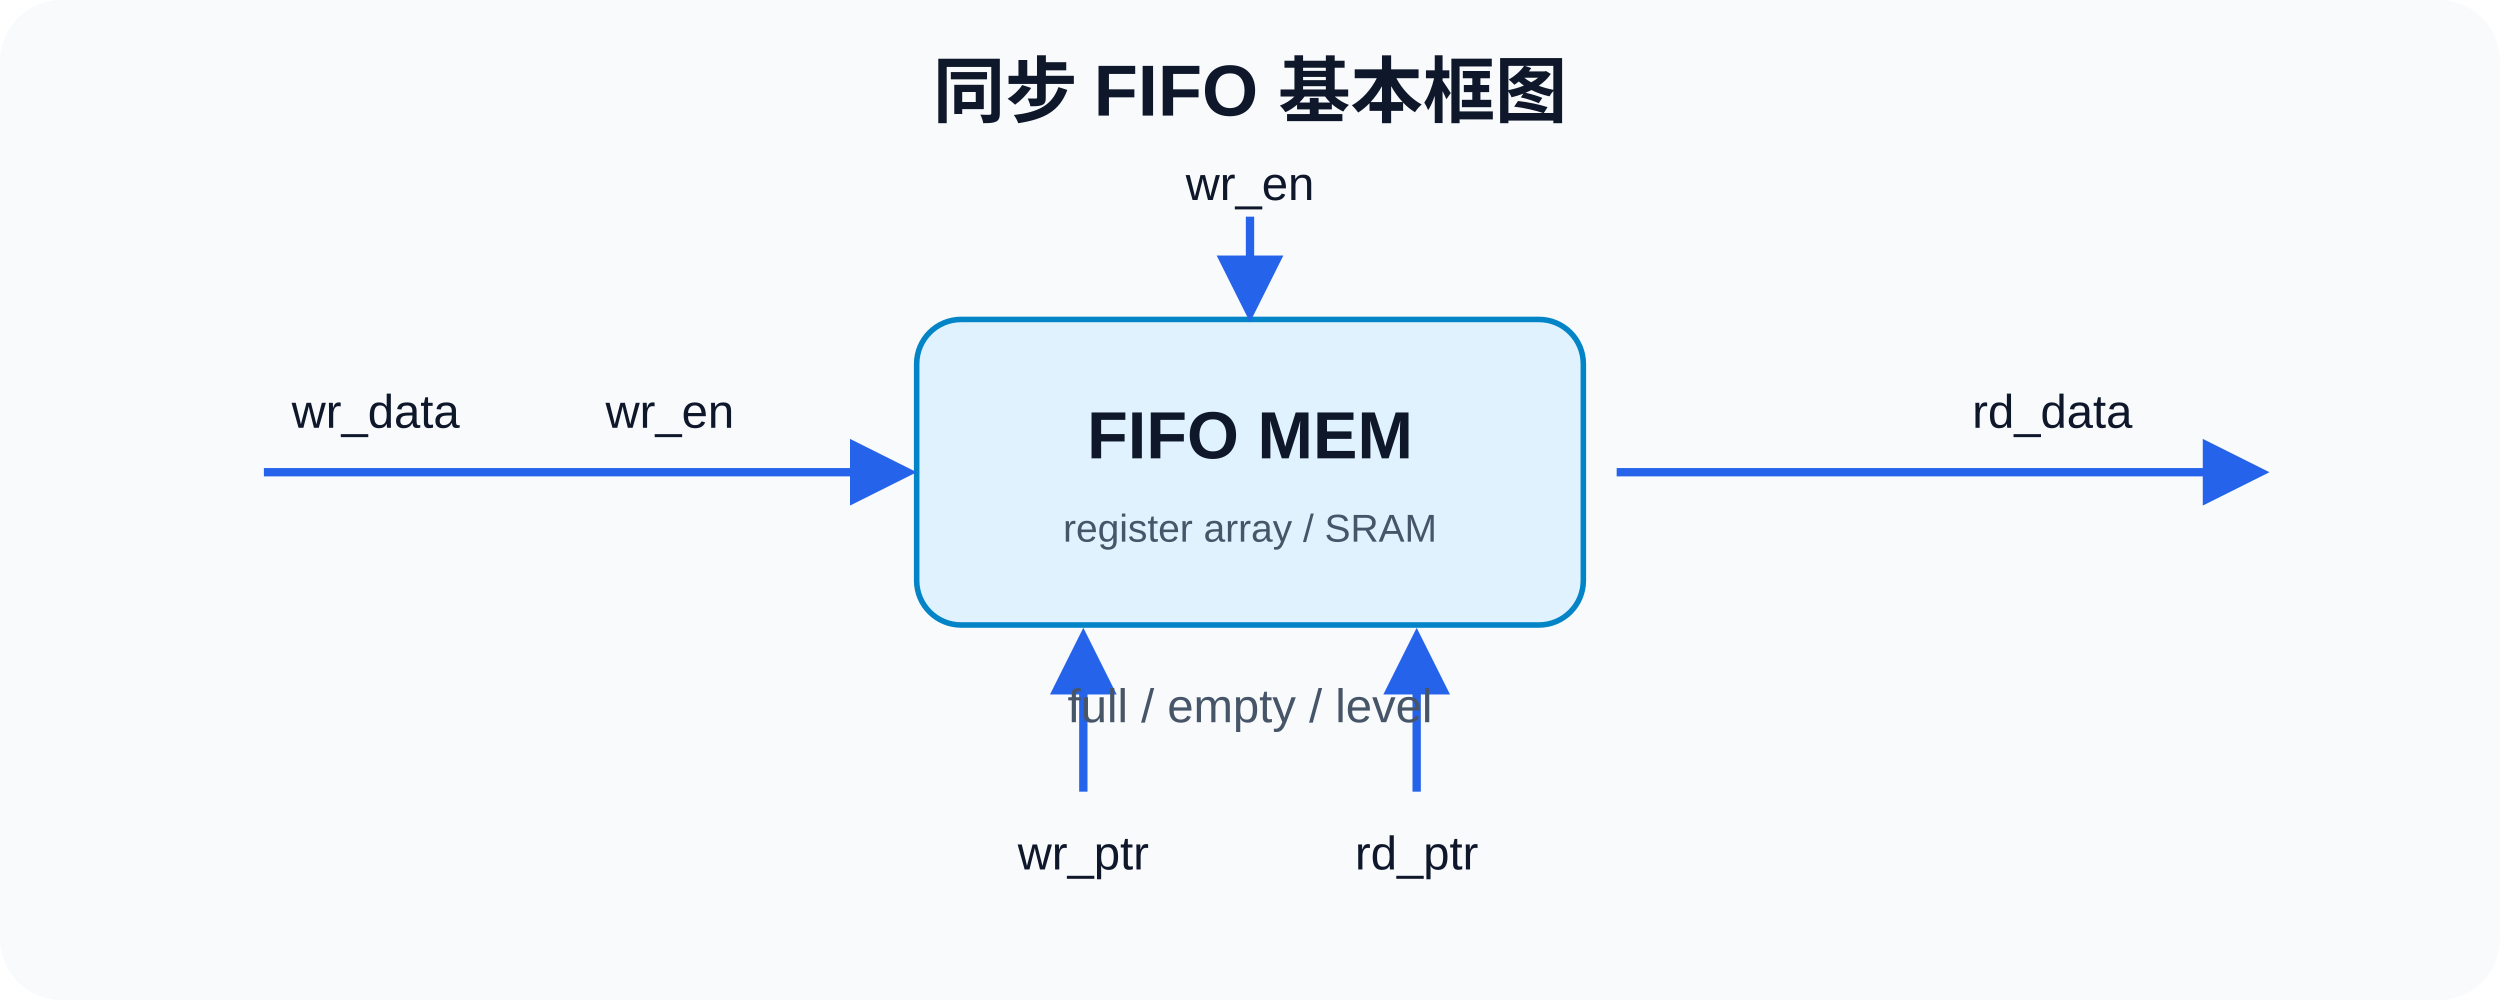
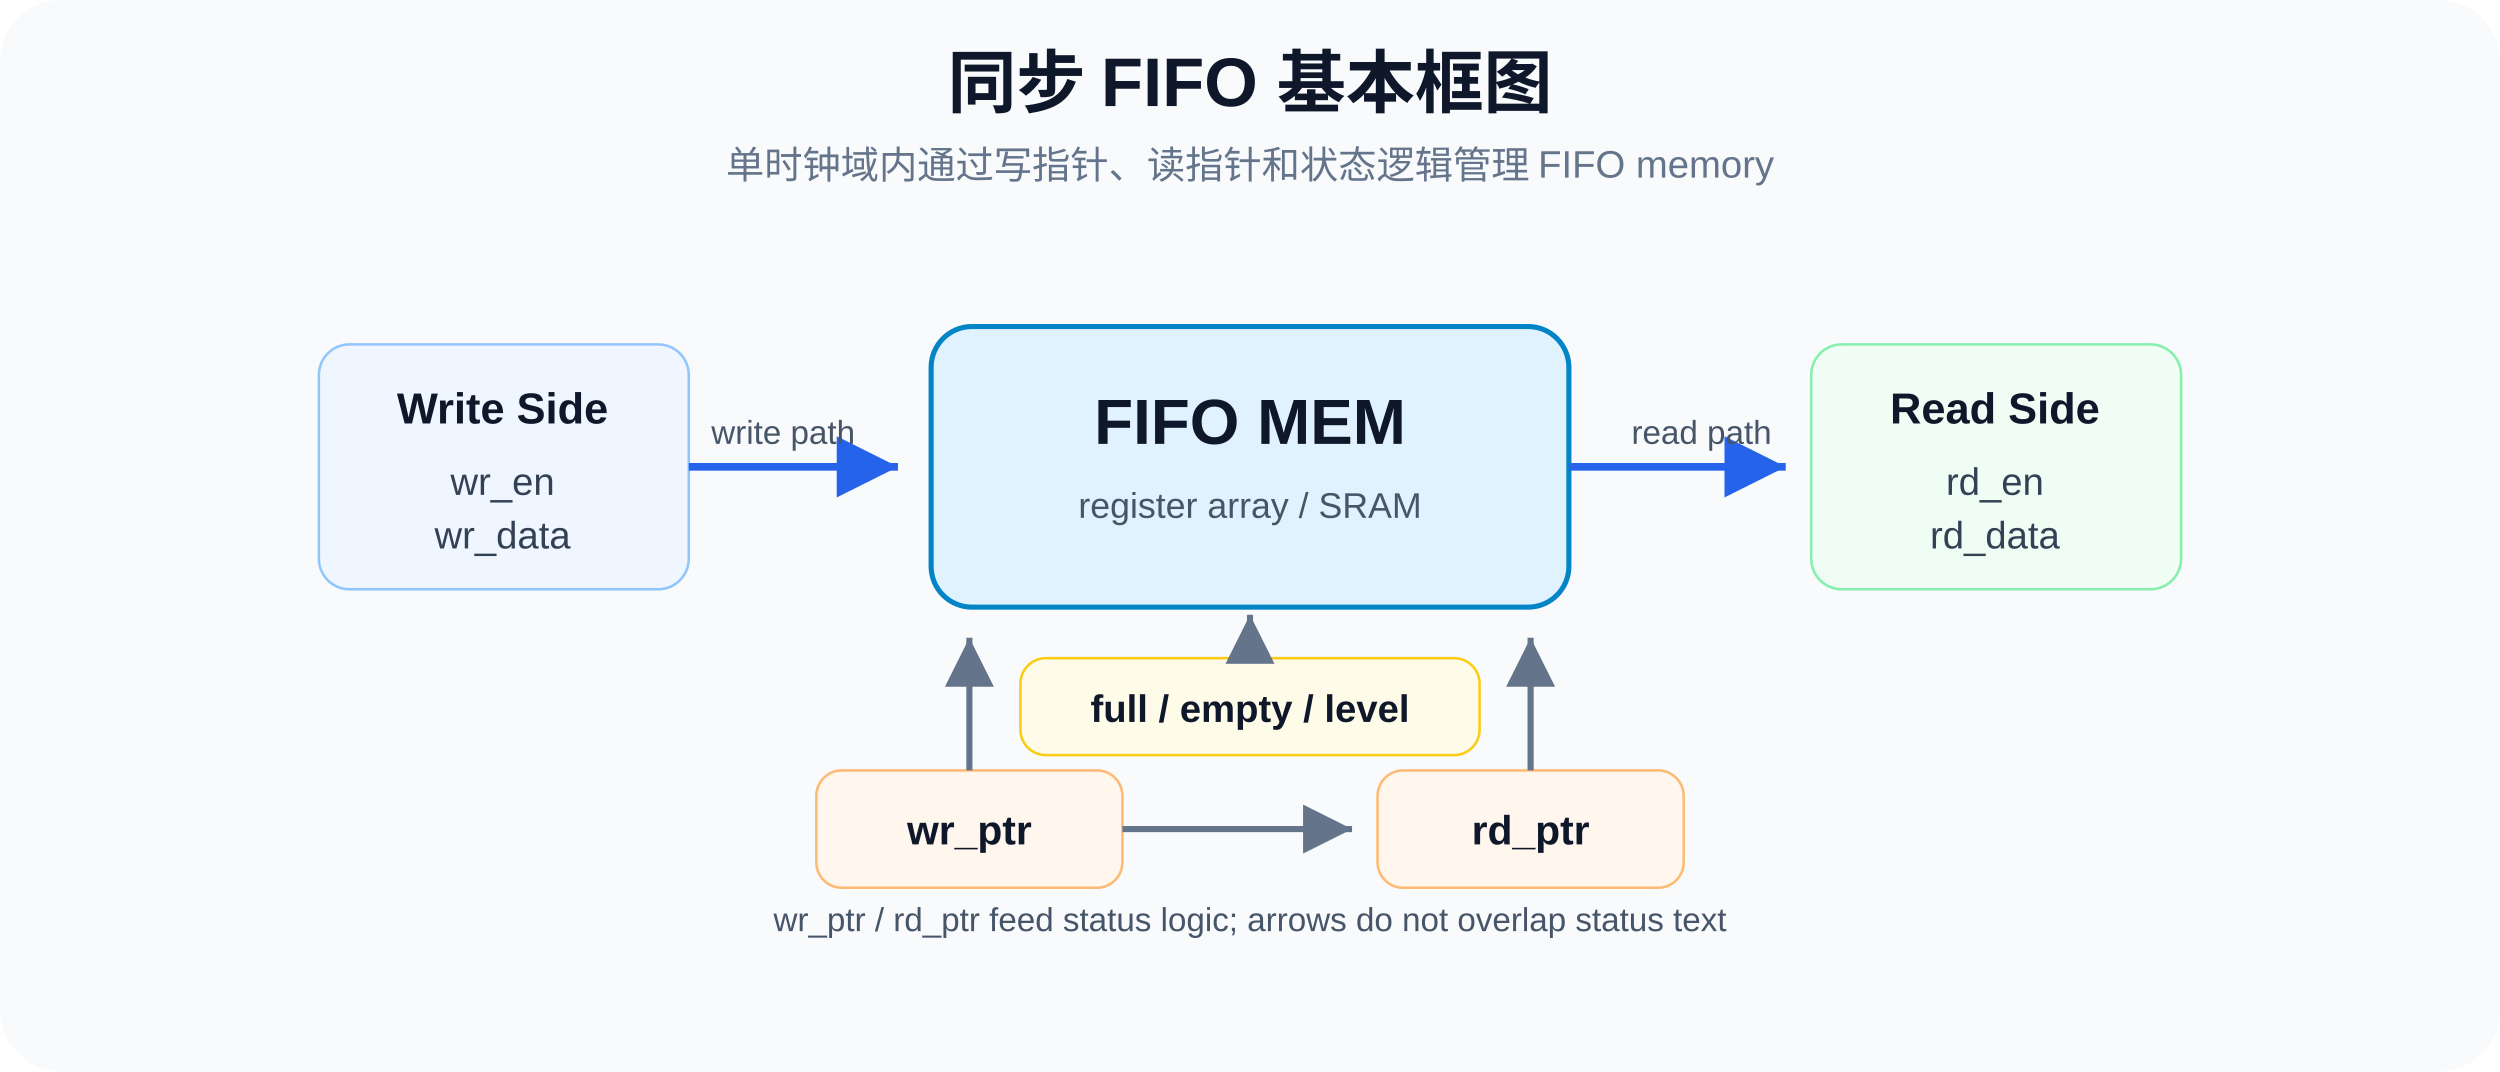
- <svg xmlns="http://www.w3.org/2000/svg" width="900" height="360" viewBox="0 0 900 360">
+ <svg xmlns="http://www.w3.org/2000/svg" width="980" height="420" viewBox="0 0 980 420">
  <defs>
-     <marker id="a" markerWidth="12" markerHeight="12" refX="6" refY="6" orient="auto">
+     <marker id="arrow" markerWidth="12" markerHeight="12" refX="10" refY="6" orient="auto" markerUnits="strokeWidth">
      <path d="M2,2 L10,6 L2,10 Z" fill="#2563eb" />
    </marker>
+     <marker id="arrow_gray" markerWidth="12" markerHeight="12" refX="10" refY="6" orient="auto" markerUnits="strokeWidth">
+       <path d="M2,2 L10,6 L2,10 Z" fill="#64748b" />
+     </marker>
  </defs>
-   <rect width="900" height="360" rx="22" fill="#f8fafc" />
-   <text x="450" y="42" text-anchor="middle" font-family="Arial, Microsoft YaHei, sans-serif" font-size="26" font-weight="700" fill="#0f172a">同步 FIFO 基本框图</text>
-   <rect x="330" y="115" width="240" height="110" rx="16" fill="#e0f2fe" stroke="#0284c7" stroke-width="2" />
-   <text x="450" y="165" text-anchor="middle" font-family="Arial, Microsoft YaHei, sans-serif" font-size="24" font-weight="700" fill="#0f172a">FIFO MEM</text>
-   <text x="450" y="195" text-anchor="middle" font-family="Arial, Microsoft YaHei, sans-serif" font-size="14" fill="#475569">register array / SRAM</text>
-   <g stroke="#2563eb" stroke-width="3" fill="none" marker-end="url(#a)">
-     <path d="M95 170 H318" />
-     <path d="M582 170 H805" />
-     <path d="M450 78 V104" />
-     <path d="M390 285 V238" />
-     <path d="M510 285 V238" />
+   <rect width="980" height="420" rx="24" fill="#f8fafc" />
+   <text x="490" y="42" text-anchor="middle" font-family="Arial, Microsoft YaHei, sans-serif" font-size="27" font-weight="700" fill="#0f172a">同步 FIFO 基本框图</text>
+   <text x="490" y="70" text-anchor="middle" font-family="Arial, Microsoft YaHei, sans-serif" font-size="15" fill="#64748b">单时钟域内通过写指针、读指针和状态逻辑管理 FIFO memory</text>
+   <rect x="365" y="128" width="250" height="110" rx="16" fill="#e0f2fe" stroke="#0284c7" stroke-width="2" />
+   <text x="490" y="174" text-anchor="middle" font-family="Arial, Microsoft YaHei, sans-serif" font-size="25" font-weight="700" fill="#0f172a">FIFO MEM</text>
+   <text x="490" y="203" text-anchor="middle" font-family="Arial, Microsoft YaHei, sans-serif" font-size="14" fill="#475569">register array / SRAM</text>
+   <rect x="125" y="135" width="145" height="96" rx="12" fill="#eff6ff" stroke="#93c5fd" />
+   <text x="197" y="166" text-anchor="middle" font-family="Arial, Microsoft YaHei, sans-serif" font-size="17" font-weight="700" fill="#0f172a">Write Side</text>
+   <text x="197" y="194" text-anchor="middle" font-family="Arial, Microsoft YaHei, sans-serif" font-size="15" fill="#334155">wr_en</text>
+   <text x="197" y="215" text-anchor="middle" font-family="Arial, Microsoft YaHei, sans-serif" font-size="15" fill="#334155">wr_data</text>
+   <rect x="710" y="135" width="145" height="96" rx="12" fill="#f0fdf4" stroke="#86efac" />
+   <text x="782" y="166" text-anchor="middle" font-family="Arial, Microsoft YaHei, sans-serif" font-size="17" font-weight="700" fill="#0f172a">Read Side</text>
+   <text x="782" y="194" text-anchor="middle" font-family="Arial, Microsoft YaHei, sans-serif" font-size="15" fill="#334155">rd_en</text>
+   <text x="782" y="215" text-anchor="middle" font-family="Arial, Microsoft YaHei, sans-serif" font-size="15" fill="#334155">rd_data</text>
+   <rect x="320" y="302" width="120" height="46" rx="10" fill="#fff7ed" stroke="#fdba74" />
+   <text x="380" y="331" text-anchor="middle" font-family="Arial, Microsoft YaHei, sans-serif" font-size="16" font-weight="700" fill="#0f172a">wr_ptr</text>
+   <rect x="540" y="302" width="120" height="46" rx="10" fill="#fff7ed" stroke="#fdba74" />
+   <text x="600" y="331" text-anchor="middle" font-family="Arial, Microsoft YaHei, sans-serif" font-size="16" font-weight="700" fill="#0f172a">rd_ptr</text>
+   <rect x="400" y="258" width="180" height="38" rx="10" fill="#fefce8" stroke="#facc15" />
+   <text x="490" y="283" text-anchor="middle" font-family="Arial, Microsoft YaHei, sans-serif" font-size="15" font-weight="700" fill="#0f172a">full / empty / level</text>
+   <g stroke="#2563eb" stroke-width="3" fill="none" marker-end="url(#arrow)">
+     <path d="M270 183 H352" />
+     <path d="M615 183 H700" />
  </g>
-   <g font-family="Arial, Microsoft YaHei, sans-serif" font-size="17" fill="#0f172a">
-     <text x="105" y="154">wr_data</text>
-     <text x="218" y="154">wr_en</text>
-     <text x="710" y="154">rd_data</text>
-     <text x="450" y="72" text-anchor="middle">wr_en</text>
-     <text x="390" y="313" text-anchor="middle">wr_ptr</text>
-     <text x="510" y="313" text-anchor="middle">rd_ptr</text>
-     <text x="450" y="260" text-anchor="middle" fill="#475569">full / empty / level</text>
+   <g stroke="#64748b" stroke-width="2.4" fill="none" marker-end="url(#arrow_gray)">
+     <path d="M380 302 V250" />
+     <path d="M600 302 V250" />
+     <path d="M440 325 H530" />
+     <path d="M490 258 V241" />
+   </g>
+   <g font-family="Arial, Microsoft YaHei, sans-serif" font-size="13" fill="#475569">
+     <text x="307" y="174" text-anchor="middle">write path</text>
+     <text x="667" y="174" text-anchor="middle">read path</text>
+     <text x="490" y="365" text-anchor="middle">wr_ptr / rd_ptr feed status logic; arrows do not overlap status text</text>
  </g>
</svg>
